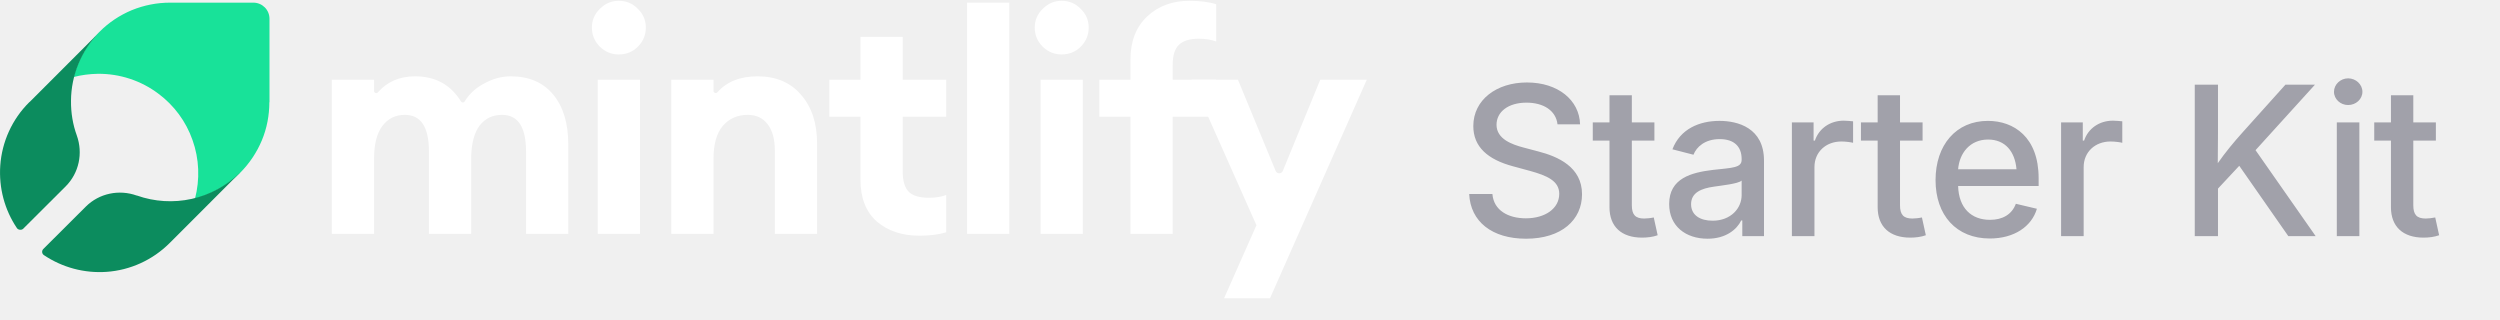
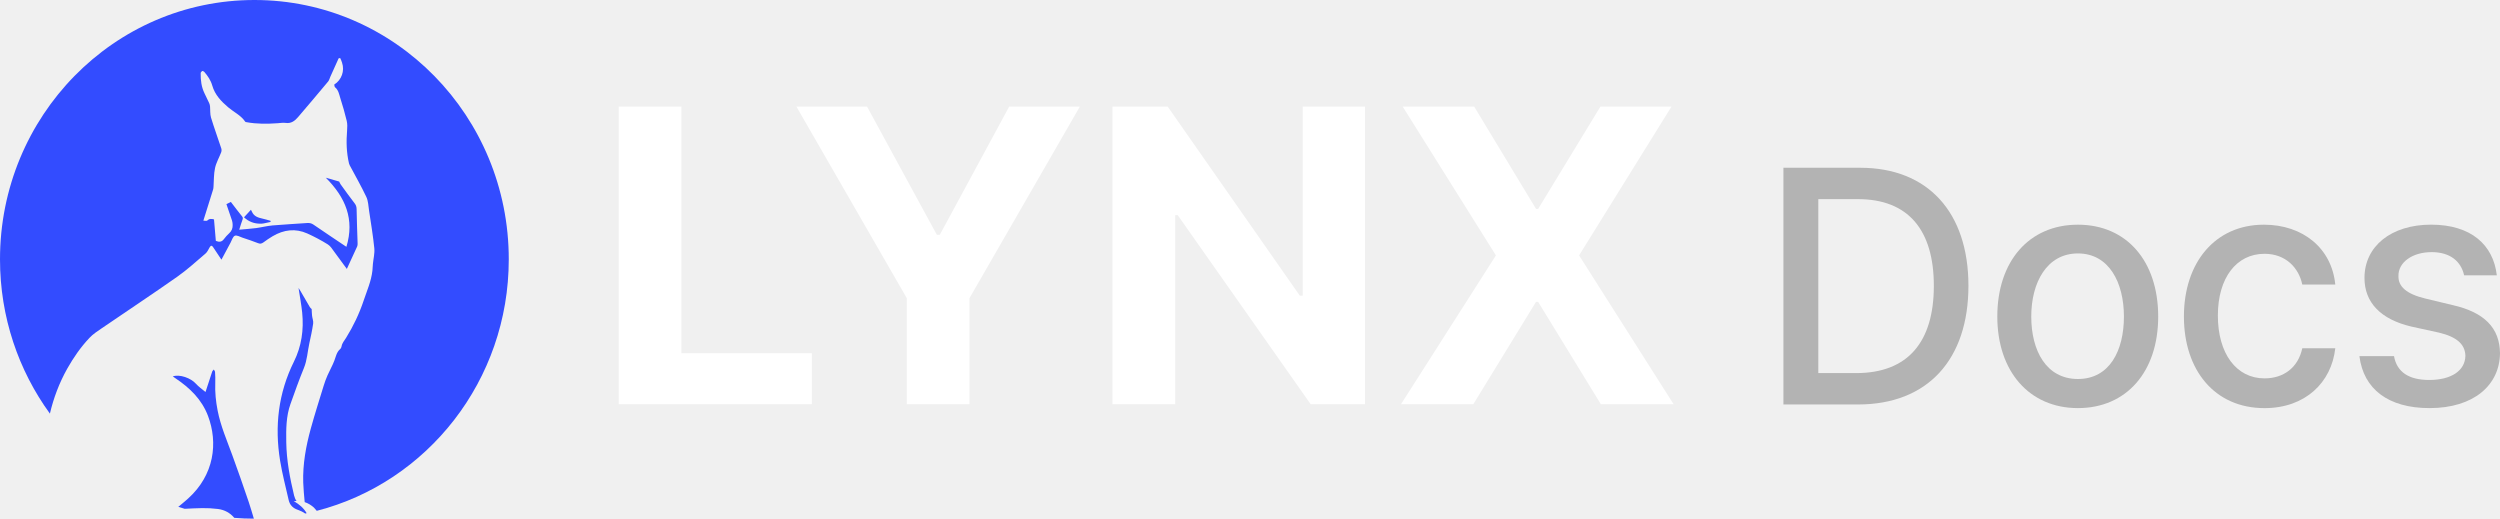
- <svg xmlns="http://www.w3.org/2000/svg" width="180" height="23" viewBox="0 0 180 23" fill="none">
-   <path d="M91.44 21.476H88.133L90.464 16.216L85.802 5.74H89.132L91.847 12.307C91.943 12.536 92.268 12.536 92.362 12.306L95.058 5.74H98.409L91.44 21.476Z" fill="white" />
-   <path d="M81.393 16.837V8.403H79.152V5.74H81.393V4.297C81.393 2.98 81.792 1.944 82.592 1.19C83.391 0.435 84.404 0.058 85.633 0.058C86.387 0.058 87.031 0.139 87.564 0.302V2.988C87.208 2.854 86.794 2.788 86.32 2.788C85.655 2.788 85.174 2.936 84.878 3.232C84.582 3.513 84.434 3.994 84.434 4.674V5.74H87.564V8.403H84.434V16.837H81.393Z" fill="white" />
-   <path d="M76.433 3.92C75.915 3.92 75.463 3.735 75.079 3.365C74.694 2.98 74.502 2.521 74.502 1.989C74.502 1.456 74.694 1.005 75.079 0.635C75.463 0.25 75.915 0.058 76.433 0.058C76.98 0.058 77.438 0.25 77.809 0.635C78.193 1.005 78.386 1.456 78.386 1.989C78.386 2.521 78.193 2.98 77.809 3.365C77.438 3.735 76.98 3.92 76.433 3.92ZM74.924 16.837V5.74H77.964V16.837H74.924Z" fill="white" />
-   <path d="M69.628 16.837V0.191H72.669V16.837H69.628Z" fill="white" />
-   <path d="M66.194 16.97C64.951 16.97 63.93 16.63 63.131 15.949C62.347 15.254 61.955 14.255 61.955 12.953V8.403H59.713V5.74H61.955V2.655H64.995V5.74H68.125V8.403H64.995V12.354C64.995 13.034 65.143 13.523 65.439 13.819C65.735 14.1 66.216 14.24 66.882 14.24C67.355 14.24 67.769 14.174 68.125 14.04V16.726C67.592 16.889 66.948 16.97 66.194 16.97Z" fill="white" />
-   <path d="M48.332 16.837V5.74H51.373V6.551C51.373 6.688 51.559 6.748 51.65 6.646C52.328 5.879 53.293 5.495 54.546 5.495C55.878 5.495 56.921 5.939 57.676 6.827C58.445 7.7 58.83 8.869 58.83 10.334V16.837H55.789V10.844C55.789 10.03 55.619 9.402 55.279 8.958C54.939 8.499 54.458 8.27 53.836 8.27C53.096 8.27 52.497 8.536 52.038 9.069C51.594 9.601 51.373 10.386 51.373 11.421V16.837H48.332Z" fill="white" />
-   <path d="M44.547 3.92C44.029 3.92 43.578 3.735 43.193 3.365C42.809 2.98 42.616 2.521 42.616 1.989C42.616 1.456 42.809 1.005 43.193 0.635C43.578 0.25 44.029 0.058 44.547 0.058C45.095 0.058 45.553 0.25 45.923 0.635C46.308 1.005 46.5 1.456 46.5 1.989C46.5 2.521 46.308 2.98 45.923 3.365C45.553 3.735 45.095 3.92 44.547 3.92ZM43.038 16.837V5.74H46.079V16.837H43.038Z" fill="white" />
-   <path d="M37.875 16.837V10.911C37.875 9.15 37.298 8.27 36.144 8.27C35.478 8.27 34.945 8.521 34.546 9.024C34.161 9.527 33.954 10.275 33.924 11.266V16.837H30.884V10.911C30.884 9.15 30.306 8.27 29.152 8.27C28.472 8.27 27.932 8.536 27.532 9.069C27.133 9.601 26.933 10.386 26.933 11.421V16.837H23.892V5.74H26.933V6.559C26.933 6.695 27.116 6.755 27.206 6.652C27.878 5.881 28.771 5.495 29.885 5.495C31.349 5.495 32.452 6.1 33.193 7.309C33.252 7.404 33.395 7.403 33.454 7.307C33.774 6.78 34.219 6.361 34.79 6.05C35.441 5.68 36.099 5.495 36.765 5.495C38.082 5.495 39.103 5.932 39.828 6.805C40.553 7.678 40.916 8.876 40.916 10.4V16.837H37.875Z" fill="white" />
-   <path d="M19.403 7.362V1.35C19.403 0.705 18.879 0.191 18.244 0.191H12.235C11.291 0.191 10.357 0.378 9.487 0.733C8.618 1.098 7.824 1.621 7.16 2.295L7.114 2.341C6.235 3.23 5.609 4.333 5.291 5.548C5.861 5.399 6.45 5.324 7.039 5.314C8.609 5.296 10.151 5.801 11.403 6.745C12.534 7.586 13.394 8.746 13.861 10.083C14.347 11.438 14.403 12.916 14.039 14.309C15.244 13.991 16.356 13.364 17.244 12.486L17.291 12.439C17.954 11.775 18.487 10.98 18.851 10.111C19.216 9.241 19.393 8.306 19.393 7.362H19.403Z" fill="#18E299" />
-   <path d="M5.112 7.26C5.121 5.416 5.857 3.646 7.151 2.324L2.151 7.326C2.133 7.344 2.114 7.354 2.095 7.372C0.876 8.583 0.14 10.204 0.019 11.918C-0.092 13.52 0.327 15.103 1.22 16.426C1.306 16.552 1.537 16.593 1.667 16.472L4.73 13.417C5.689 12.458 5.987 11.033 5.531 9.757C5.242 8.965 5.103 8.117 5.112 7.26Z" fill="#0C8C5E" />
-   <path d="M17.262 12.44C16.303 13.38 15.102 14.032 13.799 14.321C12.486 14.61 11.127 14.526 9.861 14.079C9.861 14.079 9.851 14.079 9.842 14.079C8.567 13.622 7.142 13.921 6.183 14.871L3.12 17.926C2.99 18.056 3.009 18.27 3.167 18.373C4.489 19.258 6.072 19.686 7.673 19.574C9.386 19.453 10.997 18.717 12.216 17.497L12.263 17.451L17.262 12.449V12.44Z" fill="#0C8C5E" />
-   <text x="105" y="17" font-family="Inter, ui-sans-serif, system-ui, -apple-system, sans-serif" font-size="15" font-weight="500" fill="#A1A1AA" letter-spacing="-0.01em">Starter Kit</text>
+ <svg xmlns="http://www.w3.org/2000/svg" id="uuid-d03bb1bb-39ac-483a-950b-263602f840c6" data-name="Layer 1" viewBox="0 0 847.64 175.85">
+   <defs>
+     <style>
+       .uuid-b4323b39-6578-46d1-8e67-8d42bd6995eb {
+         fill: #fff;
+       }
+ 
+       .uuid-28f45440-2adb-431f-8a41-0b4ca7e82302 {
+         fill: #334cff;
+       }
+ 
+       .uuid-24b04f42-7f7e-416f-8ad8-9aa75573d1dd {
+         fill: #b3b3b3;
+       }
+     </style>
+   </defs>
+   <g>
+     <path class="uuid-28f45440-2adb-431f-8a41-0b4ca7e82302" d="M86.27,0C38.62,0,0,39.37,0,87.93c0,19.59,6.29,37.69,16.92,52.31,1.24-5.28,3.15-10.37,5.87-15.23,2.13-3.79,4.6-7.35,7.58-10.49,1.17-1.24,2.65-2.21,4.06-3.17,8.54-5.84,17.17-11.55,25.64-17.5,3.39-2.38,6.48-5.22,9.65-7.92.6-.51.94-1.36,1.37-2.08.42-.7.76-.69,1.2,0,.88,1.37,1.8,2.71,2.79,4.19,1.08-2.02,2.08-3.91,3.11-5.8.44-.82.76-2.03,1.44-2.31.67-.28,1.73.37,2.6.66,1.76.59,3.53,1.16,5.25,1.85.75.3,1.25.18,1.86-.27,1-.74,2.03-1.45,3.1-2.08,3.77-2.22,7.73-2.74,11.77-.92,2.39,1.08,4.73,2.32,6.96,3.71.92.57,1.54,1.67,2.23,2.58,1.42,1.89,2.8,3.81,4.2,5.72,1.19-2.57,2.36-5.1,3.51-7.64.13-.3.15-.67.14-1.01-.11-3.86-.29-7.72-.34-11.58-.01-.82-.19-1.39-.68-2.02-1.64-2.12-3.2-4.3-4.77-6.47-.2-.27-.3-.61-.45-.9-1.34-.39-2.78-.8-4.55-1.31,6.66,6.65,9.84,14.07,6.99,23.44-3.76-2.53-7.47-4.99-11.15-7.52-.71-.49-1.38-.62-2.21-.55-3.88.29-7.77.47-11.65.81-1.87.16-3.72.65-5.59.9-1.8.24-3.62.35-5.74.55.44-1.38.75-2.43,1.13-3.45.16-.44.13-.7-.18-1.08-1.27-1.56-2.48-3.18-3.79-4.89-.43.22-.96.49-1.5.76.67,1.95,1.32,3.78,1.92,5.63.15.45.17.95.19,1.43.05,1.1-.32,2.03-1.15,2.79-.66.61-1.28,1.28-1.82,2.01-.74.99-1.6,1.06-2.73.59-.2-2.41-.41-4.85-.62-7.28-.82-.23-1.57-.3-2.28.39-.22.21-.79.03-1.33.03,1.15-3.66,2.23-7.11,3.31-10.57.09-.28.11-.59.13-.89.15-2.14.07-4.32.52-6.39.4-1.84,1.4-3.53,2.08-5.31.15-.39.17-.92.04-1.32-1.15-3.5-2.42-6.96-3.49-10.49-.35-1.16-.21-2.48-.32-3.72-.04-.39-.12-.8-.29-1.15-.5-1.11-1.04-2.2-1.58-3.3-1.06-2.16-1.35-4.48-1.31-6.85,0-.26.27-.6.51-.73.16-.08.55.1.71.28,1.18,1.37,2.19,2.81,2.71,4.64.88,3.12,3.03,5.36,5.42,7.39,1.92,1.63,4.3,2.69,5.77,4.88.07.11.3.12.45.15,3.48.64,6.99.6,10.51.35.93-.07,1.88-.23,2.78-.1,1.86.26,3.09-.73,4.18-2,3.42-3.99,6.81-8.01,10.18-12.05.38-.45.51-1.11.77-1.67.92-2.03,1.85-4.06,2.78-6.17.16-.08.32-.08.55-.08.26.52.45,1.04.62,1.56.93,2.75-.14,5.82-2.65,7.4.07.29.06.74.26.91,1.2.98,1.4,2.46,1.82,3.78.8,2.51,1.54,5.05,2.15,7.61.25,1.05.21,2.22.12,3.31-.31,3.74-.21,7.43.64,11.09.05.23.14.45.24.65,1.9,3.57,3.91,7.08,5.64,10.73.66,1.4.7,3.12.94,4.7.63,4.23,1.34,8.45,1.77,12.7.18,1.73-.3,3.52-.47,5.29-.07.77-.09,1.54-.17,2.3-.39,3.58-1.86,6.84-2.98,10.2-1.49,4.45-3.5,8.66-5.97,12.64-.57.92-1.33,1.72-1.51,2.87-.05.33-.24.7-.49.91-1.2,1.05-1.44,2.55-1.97,3.95-.65,1.7-1.58,3.29-2.31,4.97-.5,1.13-.92,2.3-1.29,3.48-1.49,4.85-3.03,9.68-4.38,14.57-1.64,5.96-2.75,12.04-2.56,18.27.07,2.22.3,4.43.5,6.65,1.13.36,2.16.99,3.14,1.86.32.37.63.73.95,1.09,37.41-9.62,65.1-44.14,65.1-85.26C172.53,39.37,133.91,0,86.27,0Z" />
+     <path class="uuid-28f45440-2adb-431f-8a41-0b4ca7e82302" d="M99.63,169.93c.31-.04.61-.06.91-.07-.37-.5-.64-1.11-.82-1.83-1.43-5.94-2.56-11.91-2.66-18.06-.07-4.41-.07-8.79,1.43-13,1.45-4.08,2.91-8.17,4.55-12.18,1.11-2.7,1.23-5.58,1.84-8.37.49-2.23.98-4.47,1.3-6.73.12-.84-.27-1.74-.37-2.62-.09-.72-.09-1.46-.14-2.3-.07-.07-.4-.29-.59-.6-1.1-1.86-2.17-3.74-3.26-5.6-.18-.31-.39-.61-.6-.93.43,2.84.96,5.6,1.24,8.38.58,5.78-.22,11.39-2.8,16.59-5.3,10.68-6.59,21.92-4.69,33.59.73,4.48,1.9,8.89,2.9,13.33.39,1.71,1.44,2.76,3.1,3.33.94.32,1.78.74,2.51,1.26.17-.03.33-.07.5-.11-.99-1.7-2.45-3.01-4.36-4.07Z" />
+     <path class="uuid-28f45440-2adb-431f-8a41-0b4ca7e82302" d="M78.73,154.24c-1.81-4.96-3.92-9.8-4.94-15.03-.61-3.11-.93-6.24-.8-9.42.05-1.22,0-2.46-.08-3.68-.02-.28-.27-.55-.42-.82-.19.24-.46.45-.55.72-.74,2.21-1.46,4.42-2.26,6.9-1.16-.98-2.33-1.76-3.23-2.78-1.73-1.96-5.56-3.33-7.87-2.51.36.25.65.46.94.66,4.82,3.22,8.9,7.15,11.01,12.75,3.43,9.11,2.15,19.94-6.72,27.97-1.08.98-2.21,1.9-3.36,2.85.72.23,1.44.45,2.17.66,1.98-.1,3.94-.2,5.9-.23,1.78-.03,3.58.07,5.35.29,2.26.28,4.14,1.32,5.57,3.01,2.19.17,4.4.27,6.63.27-.56-1.88-1.11-3.76-1.73-5.62-1.8-5.35-3.68-10.68-5.61-15.99Z" />
+     <path class="uuid-28f45440-2adb-431f-8a41-0b4ca7e82302" d="M91.73,75.26c0-.13,0-.26.01-.39-.94-.26-1.88-.57-2.83-.77-1.5-.32-2.86-.8-3.52-2.38-.08-.2-.2-.38-.31-.6-.81.88-1.56,1.69-2.35,2.56,1.62,1.48,3.43,2.18,5.59,2.16,0,0,.01,0,.02,0,.02,0,.04,0,.06,0,.23,0,.45,0,.69-.02-.2.01-.39.01-.58,0,.27,0,.54-.02.81-.05.81-.17,1.61-.34,2.42-.52Z" />
+   </g>
+   <g>
+     <path class="uuid-b4323b39-6578-46d1-8e67-8d42bd6995eb" d="M209.78,36.14h21.26v83.62h44.23v17.28h-65.49V36.14Z" />
+     <path class="uuid-b4323b39-6578-46d1-8e67-8d42bd6995eb" d="M293.98,36.14l23.67,43.48h.99l23.53-43.48h23.96l-37.42,64.95v35.96h-21.26v-35.96l-37.42-64.95h23.96Z" />
+     <path class="uuid-b4323b39-6578-46d1-8e67-8d42bd6995eb" d="M462.82,137.05h-18.43l-45.08-64.11h-.85v64.11h-21.26V36.14h18.71l44.8,64.11h.99V36.14h21.12v100.91Z" />
+     <path class="uuid-b4323b39-6578-46d1-8e67-8d42bd6995eb" d="M520.8,70.84h.71l21.12-34.7h24.1l-31.33,50.45,32.04,50.45h-24.67l-21.26-34.7h-.71l-21.26,34.7h-24.52l32.18-50.45-31.61-50.45h24.24l20.98,34.7Z" />
+   </g>
+   <g>
+     <path class="uuid-24b04f42-7f7e-416f-8ad8-9aa75573d1dd" d="M604.68,137.15V56.88h26.04c22.92,0,36.69,15.08,36.69,40.02s-13.77,40.24-37.44,40.24h-25.29ZM629.32,126.5c17.65,0,26.36-10.64,26.36-29.6s-8.72-29.38-25.72-29.38h-13.45v58.98h12.8Z" />
+     <path class="uuid-24b04f42-7f7e-416f-8ad8-9aa75573d1dd" d="M677.2,107.33c0-18.74,10.76-31.15,27.33-31.15s27.22,12.42,27.22,31.15-10.76,31.04-27.22,31.04-27.33-12.42-27.33-31.04ZM720.13,107.33c0-11.53-5.06-21.4-15.6-21.4s-15.82,9.87-15.82,21.4,5.06,21.17,15.82,21.17,15.6-9.64,15.6-21.17Z" />
+     <path class="uuid-24b04f42-7f7e-416f-8ad8-9aa75573d1dd" d="M740.47,107.33c0-18.4,10.65-31.15,27.11-31.15,13.34,0,23.03,8.09,24.21,20.29h-11.19c-1.18-5.65-5.6-10.42-12.8-10.42-9.47,0-15.82,8.09-15.82,20.95s6.24,21.29,15.82,21.29c6.46,0,11.41-3.66,12.8-10.2h11.19c-1.29,11.64-10.22,20.29-23.99,20.29-17,0-27.33-12.97-27.33-31.04Z" />
+     <path class="uuid-24b04f42-7f7e-416f-8ad8-9aa75573d1dd" d="M824.4,85.49c-6.56,0-11.3,3.55-11.19,8.09-.11,3.55,2.69,6.1,9.15,7.65l9.25,2.22c10.76,2.44,15.92,7.76,16.03,16.3-.11,10.86-8.93,18.62-23.89,18.62-13.99,0-22.38-6.43-23.78-17.63h11.73c.97,5.43,5.06,8.09,11.94,8.09,7.42,0,12.16-3.1,12.27-8.2-.11-3.88-2.91-6.43-9.04-7.87l-9.15-2c-10.54-2.44-16.03-8.2-16.03-16.52,0-10.75,9.04-18.07,22.6-18.07s21.09,6.87,22.27,17.18h-11.08c-1.08-4.77-4.73-7.87-11.08-7.87Z" />
+   </g>
</svg>
